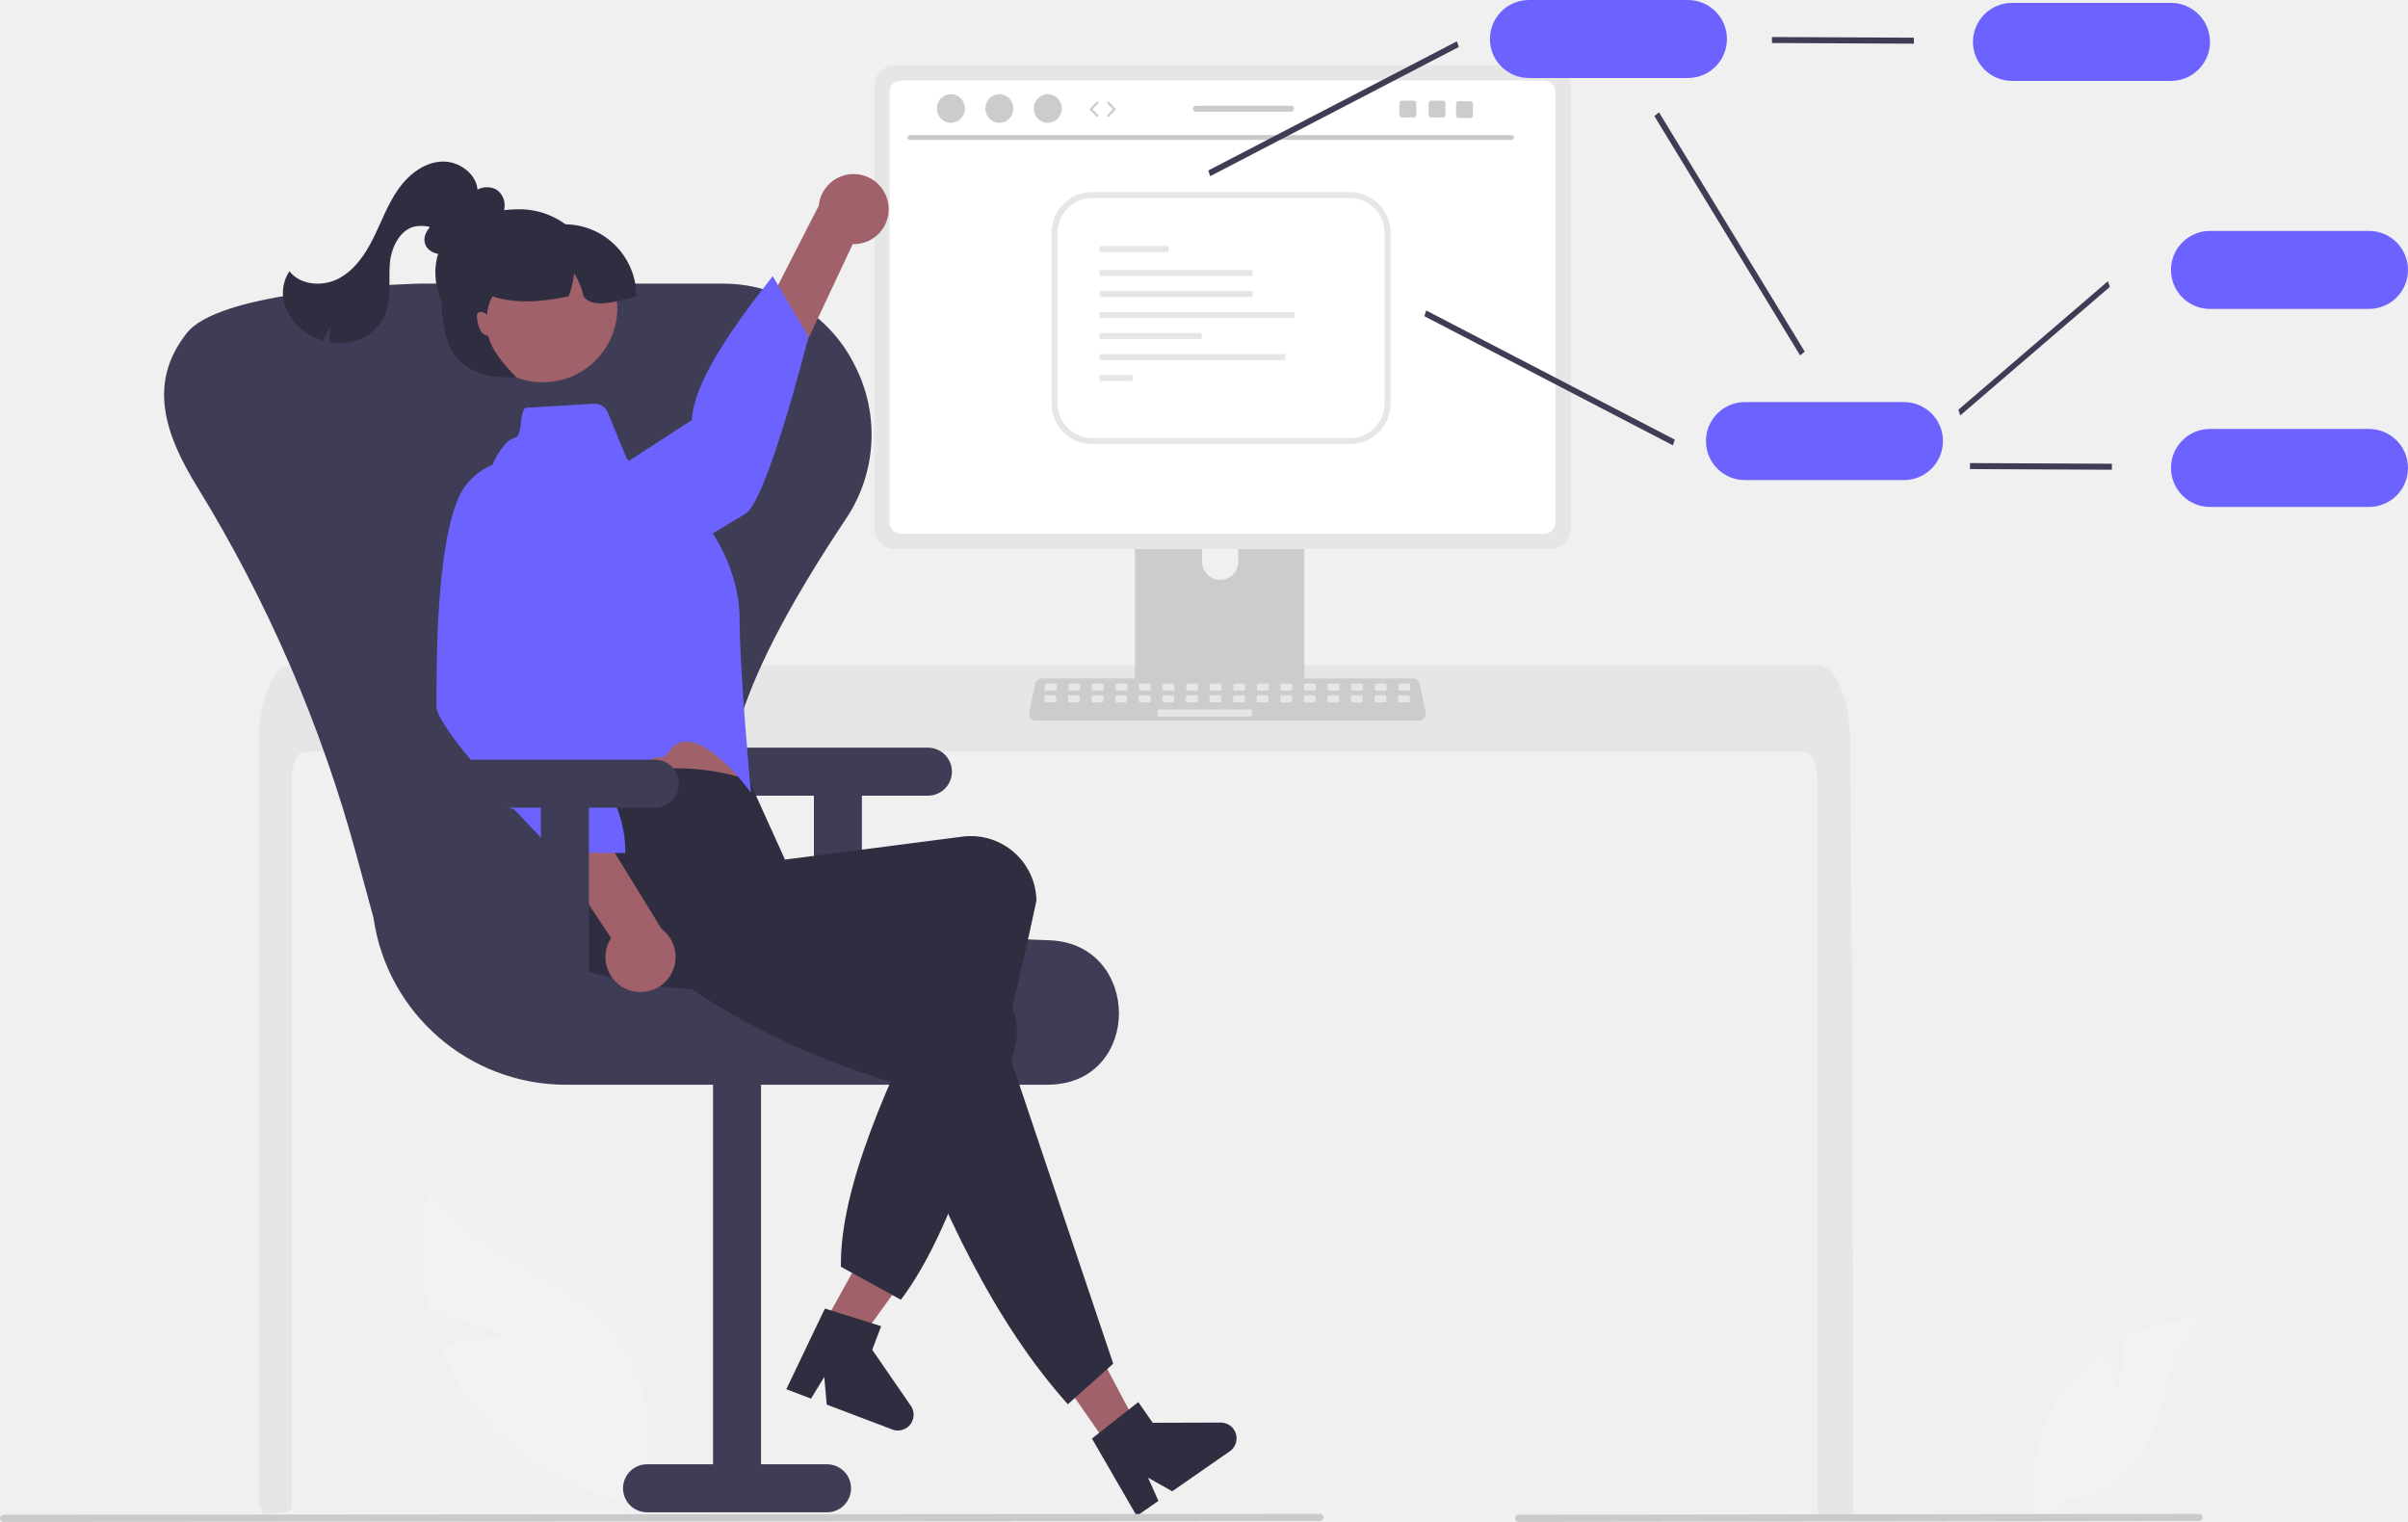
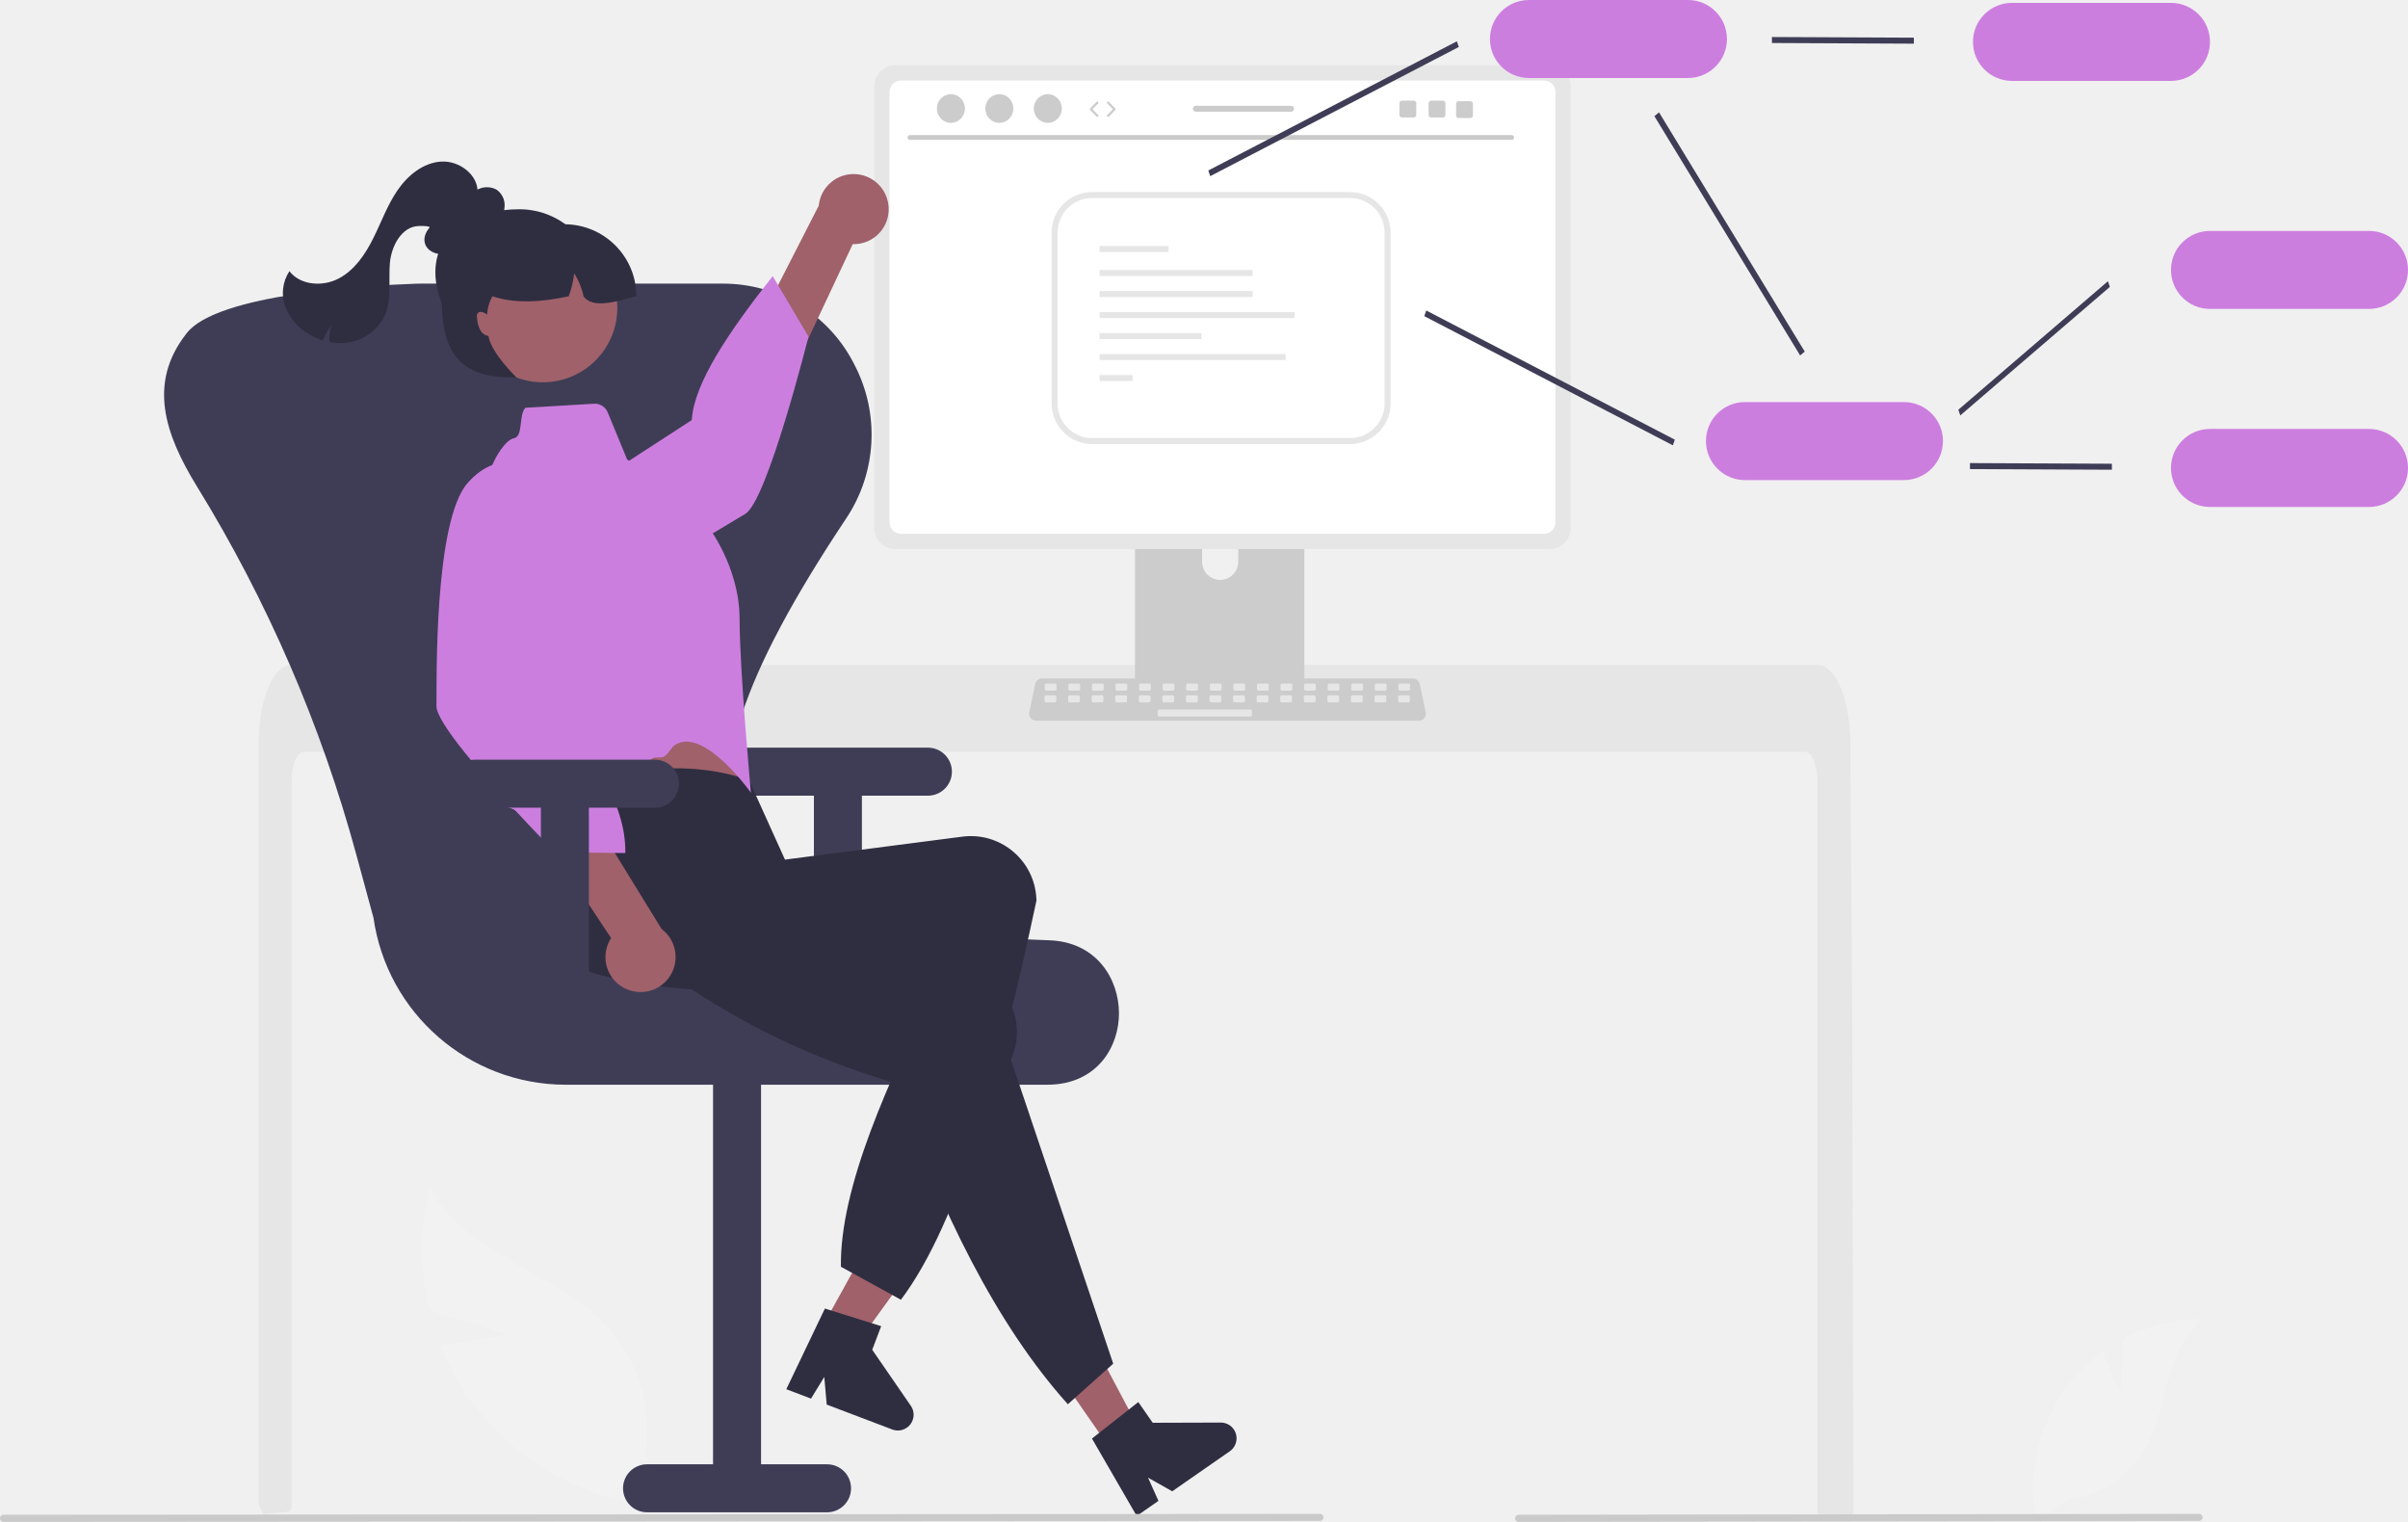
<svg xmlns="http://www.w3.org/2000/svg" width="802.611" height="507.219" viewBox="0 0 802.611 507.219">
  <path d="M706.756,463.869l.782-17.576c8.149-4.356,17.238-6.656,26.477-6.702-12.717,10.397-11.127,30.438-19.749,44.419-5.515,8.791-14.728,14.597-25.038,15.779l-10.642,6.516c-2.955-16.475,1.452-33.417,12.06-46.364,2.976-3.56,6.389-6.73,10.157-9.438,2.549,6.72,5.954,13.366,5.954,13.366Z" fill="#f2f2f2" />
  <path d="M168.805,444.609l-25.68-7.775c-3.368-13.683-3.345-27.982,.067-41.654,10.575,22.709,40.792,27.909,58.207,45.916,10.915,11.461,16.026,27.264,13.888,42.946l5.621,18.181c-25.46-1.838-48.839-14.732-63.977-35.285-4.14-5.739-7.54-11.976-10.122-18.565,10.892-1.235,21.996-3.764,21.996-3.764Z" fill="#f2f2f2" />
  <path d="M617.773,503.43c-.004,.532-.215,1.042-.59,1.42-.374,.373-.882,.582-1.41,.58h-8.04c-1.101,.004-1.996-.885-2-1.986v-243.154c0-5.36-1.8-9.71-4.01-9.72H101.233c-2.22,.01-4.01,4.36-4.02,9.72v241.65c-.003,1.029-.785,1.889-1.81,1.99-1.62,.16-3.24,.3-4.85,.43-.04,0-.08,.01-.12,.01-.88,.08-1.76,.14-2.64,.21h-.01c-.46-.83-.9-1.68-1.35-2.53-.144-.289-.22-.607-.22-.93V247.68c0-1.48,.06-2.97,.16-4.44,.143-2.019,.393-4.028,.75-6.02,1.69-9.29,5.51-15.58,9.85-15.6h509c.633,.004,1.259,.137,1.84,.39,.853,.377,1.624,.917,2.27,1.59,.877,.912,1.627,1.938,2.23,3.05,2.14,3.77,3.67,9.39,4.21,15.93,0,.06,.01,.12,.01,.18,.14,1.62,.21,3.27,.2,4.92l.14,21.43,.09,12.78,.27,40.1,.1,14.24,.44,167.2Z" fill="#e6e6e6" />
  <path d="M432.024,147.486h-51.006c-1.503,.002-2.719,1.222-2.717,2.724v80.574h56.447v-80.574c.001-1.504-1.218-2.724-2.721-2.724h-.003Zm-25.331,45.781c-3.32-.015-6.007-2.703-6.023-6.023v-9.293c0-3.326,2.697-6.023,6.023-6.023s6.023,2.697,6.023,6.023v9.293c-.015,3.32-2.703,6.007-6.023,6.023Z" fill="#ccc" />
  <path d="M378.126,228.207v7.774c.002,.839,.681,1.518,1.52,1.52h53.758c.838-.004,1.516-.682,1.52-1.52v-7.774h-56.797Z" fill="#3f3d56" />
  <path d="M516.484,21.742h-218.029c-3.9,.006-7.06,3.166-7.066,7.066V175.935c.004,3.901,3.165,7.063,7.066,7.066h218.029c3.901-.004,7.063-3.165,7.066-7.066V28.808c-.006-3.9-3.166-7.06-7.066-7.066Z" fill="#e6e6e6" />
  <path d="M514.664,26.846h-214.388c-2.088,.005-3.779,1.699-3.779,3.787V174.113c.004,2.086,1.693,3.776,3.779,3.779h214.388c2.086-.004,3.776-1.693,3.779-3.779V30.633c-0-2.088-1.691-3.782-3.779-3.787Z" fill="#fff" />
  <path d="M472.905,240.206h-127.549c-1.296,0-2.346-1.051-2.346-2.346,0-.162,.017-.324,.05-.483l1.979-9.4c.232-1.083,1.188-1.859,2.296-1.863h123.591c1.108,.004,2.064,.779,2.296,1.863l1.979,9.4c.267,1.268-.545,2.512-1.813,2.779-.159,.033-.321,.05-.483,.05Z" fill="#ccc" />
  <rect x="348.241" y="227.806" width="3.928" height="2.357" rx=".488" ry=".488" fill="#e6e6e6" />
  <rect x="356.098" y="227.806" width="3.928" height="2.357" rx=".488" ry=".488" fill="#e6e6e6" />
  <rect x="363.954" y="227.806" width="3.928" height="2.357" rx=".488" ry=".488" fill="#e6e6e6" />
  <rect x="371.811" y="227.806" width="3.928" height="2.357" rx=".488" ry=".488" fill="#e6e6e6" />
  <rect x="379.668" y="227.806" width="3.928" height="2.357" rx=".488" ry=".488" fill="#e6e6e6" />
  <rect x="387.525" y="227.806" width="3.928" height="2.357" rx=".488" ry=".488" fill="#e6e6e6" />
  <rect x="395.382" y="227.806" width="3.928" height="2.357" rx=".488" ry=".488" fill="#e6e6e6" />
  <rect x="403.238" y="227.806" width="3.928" height="2.357" rx=".488" ry=".488" fill="#e6e6e6" />
  <rect x="411.095" y="227.806" width="3.928" height="2.357" rx=".488" ry=".488" fill="#e6e6e6" />
  <rect x="418.952" y="227.806" width="3.928" height="2.357" rx=".488" ry=".488" fill="#e6e6e6" />
  <rect x="426.809" y="227.806" width="3.928" height="2.357" rx=".488" ry=".488" fill="#e6e6e6" />
  <rect x="434.665" y="227.806" width="3.928" height="2.357" rx=".488" ry=".488" fill="#e6e6e6" />
  <rect x="442.522" y="227.806" width="3.928" height="2.357" rx=".488" ry=".488" fill="#e6e6e6" />
  <rect x="450.379" y="227.806" width="3.928" height="2.357" rx=".488" ry=".488" fill="#e6e6e6" />
  <rect x="458.236" y="227.806" width="3.928" height="2.357" rx=".488" ry=".488" fill="#e6e6e6" />
  <rect x="466.092" y="227.806" width="3.928" height="2.357" rx=".488" ry=".488" fill="#e6e6e6" />
  <rect x="348.148" y="231.735" width="3.928" height="2.357" rx=".488" ry=".488" fill="#e6e6e6" />
  <rect x="356.005" y="231.735" width="3.928" height="2.357" rx=".488" ry=".488" fill="#e6e6e6" />
  <rect x="363.862" y="231.735" width="3.928" height="2.357" rx=".488" ry=".488" fill="#e6e6e6" />
  <rect x="371.718" y="231.735" width="3.928" height="2.357" rx=".488" ry=".488" fill="#e6e6e6" />
  <rect x="379.575" y="231.735" width="3.928" height="2.357" rx=".488" ry=".488" fill="#e6e6e6" />
  <rect x="387.432" y="231.735" width="3.928" height="2.357" rx=".488" ry=".488" fill="#e6e6e6" />
  <rect x="395.289" y="231.735" width="3.928" height="2.357" rx=".488" ry=".488" fill="#e6e6e6" />
  <rect x="403.145" y="231.735" width="3.928" height="2.357" rx=".488" ry=".488" fill="#e6e6e6" />
  <rect x="411.002" y="231.735" width="3.928" height="2.357" rx=".488" ry=".488" fill="#e6e6e6" />
  <rect x="418.859" y="231.735" width="3.928" height="2.357" rx=".488" ry=".488" fill="#e6e6e6" />
  <rect x="426.716" y="231.735" width="3.928" height="2.357" rx=".488" ry=".488" fill="#e6e6e6" />
  <rect x="434.572" y="231.735" width="3.928" height="2.357" rx=".488" ry=".488" fill="#e6e6e6" />
  <rect x="442.429" y="231.735" width="3.928" height="2.357" rx=".488" ry=".488" fill="#e6e6e6" />
  <rect x="450.286" y="231.735" width="3.928" height="2.357" rx=".488" ry=".488" fill="#e6e6e6" />
  <rect x="458.143" y="231.735" width="3.928" height="2.357" rx=".488" ry=".488" fill="#e6e6e6" />
  <rect x="466" y="231.735" width="3.928" height="2.357" rx=".488" ry=".488" fill="#e6e6e6" />
  <rect x="385.861" y="236.449" width="31.427" height="2.357" rx=".488" ry=".488" fill="#e6e6e6" />
  <path d="M503.887,46.614h-200.602c-.441-.01-.79-.375-.78-.815,.009-.427,.353-.771,.78-.78h200.602c.441,.01,.79,.375,.78,.815-.009,.427-.353,.771-.78,.78Z" fill="#cacaca" />
  <ellipse cx="316.941" cy="36.166" rx="4.675" ry="4.779" fill="#ccc" />
  <ellipse cx="333.092" cy="36.166" rx="4.675" ry="4.779" fill="#ccc" />
  <ellipse cx="349.242" cy="36.166" rx="4.675" ry="4.779" fill="#ccc" />
  <polygon points="403.381 58.71 402.733 56.817 485.591 13.765 486.238 15.658 403.381 58.71" fill="#3f3d56" />
  <polygon points="653.381 138.452 652.733 136.559 702.591 93.725 703.238 95.617 653.381 138.452" fill="#3f3d56" />
  <polygon points="557.591 148.423 474.733 105.371 475.381 103.478 558.238 146.53 557.591 148.423" fill="#3f3d56" />
  <polygon points="600.006 118.465 551.431 38.719 552.966 37.436 601.54 117.182 600.006 118.465" fill="#3f3d56" />
  <polygon points="637.914 14.554 590.607 14.336 590.607 12.336 637.914 12.554 637.914 14.554" fill="#3f3d56" />
-   <path d="M723.611,26.959h-53c-7.18,0-13-5.82-13-13s5.82-13,13-13h53c7.18,0,13,5.82,13,13s-5.82,13-13,13h0Z" fill="#6c63ff" />
-   <path d="M789.611,102.959h-53c-7.18,0-13-5.82-13-13s5.82-13,13-13h53c7.18,0,13,5.82,13,13s-5.82,13-13,13Z" fill="#6c63ff" />
+   <path d="M723.611,26.959h-53c-7.18,0-13-5.82-13-13s5.82-13,13-13h53c7.18,0,13,5.82,13,13s-5.82,13-13,13h0Z" fill="#CC7EDF" />
+   <path d="M789.611,102.959h-53c-7.18,0-13-5.82-13-13s5.82-13,13-13h53c7.18,0,13,5.82,13,13s-5.82,13-13,13Z" fill="#CC7EDF" />
  <polygon points="703.914 156.553 656.607 156.336 656.607 154.336 703.914 154.553 703.914 156.553" fill="#3f3d56" />
-   <path d="M789.611,168.959h-53c-7.18,0-13-5.82-13-13s5.82-13,13-13h53c7.18,0,13,5.82,13,13s-5.82,13-13,13Z" fill="#6c63ff" />
-   <path d="M634.611,160h-53c-7.18,0-13-5.82-13-13s5.82-13,13-13h53c7.18,0,13,5.82,13,13s-5.82,13-13,13Z" fill="#6c63ff" />
-   <path d="M562.611,26h-53c-7.18,0-13-5.82-13-13s5.82-13,13-13h53c7.18,0,13,5.82,13,13s-5.82,13-13,13Z" fill="#6c63ff" />
+   <path d="M789.611,168.959h-53c-7.18,0-13-5.82-13-13s5.82-13,13-13h53c7.18,0,13,5.82,13,13s-5.82,13-13,13Z" fill="#CC7EDF" />
+   <path d="M634.611,160h-53c-7.18,0-13-5.82-13-13s5.82-13,13-13h53c7.18,0,13,5.82,13,13s-5.82,13-13,13Z" fill="#CC7EDF" />
+   <path d="M562.611,26h-53c-7.18,0-13-5.82-13-13s5.82-13,13-13h53c7.18,0,13,5.82,13,13s-5.82,13-13,13Z" fill="#CC7EDF" />
  <path d="M309.283,249.18h-60c-4.418,0-8,3.582-8,8s3.582,8,8,8h22v62h16v-62h22c4.418,0,8-3.582,8-8s-3.582-8-8-8Z" fill="#3f3d56" />
  <path d="M348.884,361.517H188.401c-32.159-.118-59.366-23.8-63.916-55.636l-5.681-20.896c-11.758-43.3-29.667-84.69-53.181-122.903-10.747-17.454-16.279-34.349-3.715-50.615,.107-.139,.212-.275,.316-.41,10.077-13.116,60.234-15.956,76.585-16.508,.646-.022,1.294-.033,1.945-.033h99.819c.651,0,1.3,.011,1.945,.033,17.958,.523,34.18,10.863,42.236,26.921,8.597,16.395,7.5,36.185-2.856,51.53-35.063,52.671-45.799,85.697-34.808,107.085,10.631,20.688,43.22,31.265,102.559,33.285,15.946,.543,23.265,12.96,23.316,24.267,.05,11.015-6.986,23.176-22.553,23.848-.506,.021-1.015,.032-1.528,.032Z" fill="#3f3d56" />
  <path d="M215.663,504.017h60c4.418,0,8-3.582,8-8s-3.582-8-8-8h-22v-135h-16v135h-22c-4.418,0-8,3.582-8,8s3.582,8,8,8Z" fill="#3f3d56" />
  <polygon points="269.969 449.592 280.305 455.206 307.667 417.375 292.411 409.088 269.969 449.592" fill="#a0616a" />
  <path d="M274.944,436.111l18.764,5.876-2.987,7.861,12.867,18.675c1.646,2.389,1.044,5.66-1.344,7.306-1.421,.98-3.233,1.198-4.847,.585l-21.844-8.299-.811-9.206-4.424,7.217-8.236-3.129,12.862-26.885Z" fill="#2f2e41" />
  <path d="M296.084,68.076c.926,6.347-3.469,12.243-9.816,13.169-.677,.099-1.361,.137-2.045,.116l-39.851,84.795-12.499-17.43,41.024-80.181c.63-6.418,6.344-11.11,12.763-10.48,5.37,.527,9.68,4.666,10.424,10.011v0Z" fill="#a0616a" />
-   <path d="M163.835,183.301s-1.068,14.814,15.685,17.719,61.539-25.415,68.894-29.764,21.062-59.061,21.062-59.061l-11.92-20.162c-14.717,18.617-26.275,35.784-26.977,47.97l-66.744,43.297Z" fill="#6c63ff" />
+   <path d="M163.835,183.301s-1.068,14.814,15.685,17.719,61.539-25.415,68.894-29.764,21.062-59.061,21.062-59.061l-11.92-20.162c-14.717,18.617-26.275,35.784-26.977,47.97l-66.744,43.297Z" fill="#CC7EDF" />
  <path d="M183.175,234.327l3.618,15.546s.036,14.335,2.574,16.978c2.521,2.631,57.955-2.651,57.955-2.651,0,0-5.877-23.1-5.799-40.578l-58.349,10.706Z" fill="#a0616a" />
  <path d="M300.283,433.18l-20-11c-.38-26.025,15.273-61.243,33.84-98.132-41.523,7.141-80.696,9.429-114.579,.79-11.574-3.057-18.55-14.84-15.663-26.458,.132-.548,.284-1.091,.458-1.627,4.055-12.372-5.038-20.128,3.326-33.736,21.996-7.512,42.892-9.634,62-3l11.972,26.471,59.343-7.679c12-1.435,22.89,7.13,24.325,19.13,.007,.055,.013,.109,.019,.164,.08,.644,.132,1.291,.156,1.94-11.999,56.253-25.454,106.869-45.196,133.137Z" fill="#2f2e41" />
-   <path d="M175.12,135.904l22.861-1.35c1.976-.117,3.809,1.033,4.564,2.863l6.46,15.662,26.85,22.192s10.631,13.528,10.655,30.999,3.772,57.91,3.772,57.91c0,0-15.515-21.839-25.091-16.03-1.629,.988-2.202,3.009-3.909,4.03-.851,.509-2.818,.014-3.677,.525-13.196,7.833-26.958,15.486-28.244,14.145-2.525-2.635-5.587-16.098-5.587-16.098l-20.926-76.887c-2.297-8.191-.812-16.98,4.049-23.962,1.462-2.058,2.994-3.59,4.417-3.843,3.196-.681,1.496-7.844,3.806-10.156Z" fill="#6c63ff" />
+   <path d="M175.12,135.904l22.861-1.35c1.976-.117,3.809,1.033,4.564,2.863l6.46,15.662,26.85,22.192s10.631,13.528,10.655,30.999,3.772,57.91,3.772,57.91c0,0-15.515-21.839-25.091-16.03-1.629,.988-2.202,3.009-3.909,4.03-.851,.509-2.818,.014-3.677,.525-13.196,7.833-26.958,15.486-28.244,14.145-2.525-2.635-5.587-16.098-5.587-16.098l-20.926-76.887c-2.297-8.191-.812-16.98,4.049-23.962,1.462-2.058,2.994-3.59,4.417-3.843,3.196-.681,1.496-7.844,3.806-10.156Z" fill="#CC7EDF" />
  <polygon points="369.589 482.16 379.239 475.451 357.378 434.207 343.136 444.109 369.589 482.16" fill="#a0616a" />
  <path d="M371.048,454.486l-15.124,13.518c-24.048-26.796-42.227-64.376-57.633-107.053-40.366-11.822-70.807-30.888-97.382-53.526-9.015-7.629-15.774-17.429-8.085-26.721,.359-.434,.735-.855,1.126-1.26,9.078-9.33,32.101-7.552,45.585-16.1l30.121,32.196-1.895,8.632,56.577,19.165c11.389,3.992,17.387,16.46,13.395,27.85-.02,.056-.039,.112-.059,.167-.212,.614-.45,1.217-.714,1.811l34.087,101.321Z" fill="#2f2e41" />
  <path d="M363.963,479.44l15.447-12.165,4.8,6.905,22.678-.069c2.901-.009,5.26,2.335,5.269,5.236,.005,1.726-.837,3.345-2.255,4.33l-19.187,13.338-8.055-4.531,3.457,7.728-7.234,5.029-14.92-25.8Z" fill="#2f2e41" />
  <path d="M208.878,329.673c-5.905-2.506-8.66-9.324-6.153-15.229,.267-.63,.59-1.234,.963-1.807l-51.754-78.102,21.386-1.626,47.202,76.707c5.157,3.873,6.198,11.193,2.325,16.35-3.241,4.315-9.016,5.848-13.969,3.707v0Z" fill="#a0616a" />
-   <path d="M179.121,156.811s-12.103-8.608-23.289,4.198-10.252,65.787-10.357,74.331c-.033,2.675,3.83,8.448,9.153,15.117,2.39,2.994,5.073,6.168,7.831,9.323,1.596,1.826,.221,5.626,1.823,7.401,1.593,1.765,6.164,1.505,7.68,3.143,7.194,7.775,13.039,13.694,13.039,13.694l23.42,.288c.264-17.41-11.659-32.951-26.976-47.97l-2.324-79.524Z" fill="#6c63ff" />
+   <path d="M179.121,156.811s-12.103-8.608-23.289,4.198-10.252,65.787-10.357,74.331c-.033,2.675,3.83,8.448,9.153,15.117,2.39,2.994,5.073,6.168,7.831,9.323,1.596,1.826,.221,5.626,1.823,7.401,1.593,1.765,6.164,1.505,7.68,3.143,7.194,7.775,13.039,13.694,13.039,13.694l23.42,.288c.264-17.41-11.659-32.951-26.976-47.97l-2.324-79.524Z" fill="#CC7EDF" />
  <path d="M155.514,81.008c-2.217,1.6-4.55,3.249-7.256,3.646s-5.873-.911-6.622-3.541c-.916-3.216,1.988-6.144,4.598-8.234l8.276-6.627c1.516-1.344,3.226-2.45,5.074-3.281,1.88-.827,4.034-.755,5.854,.196,1.809,1.221,2.854,3.293,2.763,5.474-.118,2.149-.827,4.224-2.05,5.996-3.104,4.839-8.05,8.2-13.691,9.307" fill="#2f2e41" />
  <path d="M218.283,253.18h-60c-4.418,0-8,3.582-8,8s3.582,8,8,8h22v62h16v-62h22c4.418,0,8-3.582,8-8s-3.582-8-8-8Z" fill="#3f3d56" />
  <path d="M159.19,64.224c.241-5.998-6.15-10.748-12.14-10.372s-11.138,4.588-14.535,9.538c-3.396,4.945-5.435,10.673-8.111,16.042s-6.237,10.626-11.553,13.409c-5.315,2.778-12.713,2.283-16.386-2.461-2.317,3.513-2.82,7.92-1.357,11.865,1.504,3.894,4.309,7.149,7.938,9.211,1.445,.857,2.988,1.535,4.596,2.021,.663-1.79,1.596-3.467,2.766-4.975-.529,1.785-.73,3.65-.596,5.507,2.478,.475,5.028,.435,7.49-.118,4.902-1.097,9.002-4.44,11.062-9.021,2.246-5.318,1.102-11.381,1.583-17.133,.476-5.753,3.943-12.321,9.716-12.415,4.396-.072,3.814,.29,6.6,3.692" fill="#2f2e41" />
  <path d="M199.111,95.742c0,14.359-11.641,26-26,26s-28-16.641-28-31,13.641-21,28-21,26,11.641,26,26Z" fill="#2f2e41" />
  <circle cx="180.951" cy="102.598" r="24.805" transform="translate(-16.89425 38.3571) rotate(-11.56418)" fill="#a0616a" />
  <path d="M212.111,98.742c-7.343,2.005-14.757,4.107-17.62,0-.556-2.723-1.611-5.32-3.11-7.66-.282,2.621-.897,5.195-1.83,7.66-9.277,2.016-17.948,2.498-25.44,0-1.03,1.863-1.628,3.934-1.75,6.06-.37-.233-.758-.437-1.16-.61-.482-.272-1.058-.323-1.58-.14-.361,.218-.601,.591-.65,1.01-.05,.417-.029,.84,.06,1.25,.105,1.43,.532,2.818,1.25,4.06,.574,.865,1.485,1.449,2.51,1.61,1.04,5.85,9.32,13.76,9.32,13.76-25,1-25-15.96-25-32l3-6h10v-13h28c13.253,.003,23.997,10.747,24,24Z" fill="#2f2e41" />
  <path d="M439.947,506.911l-438.75,.307c-.658,.003-1.193-.527-1.197-1.184s.527-1.193,1.184-1.197h.012l438.75-.307c.658,.002,1.189,.537,1.187,1.195-.002,.655-.532,1.185-1.187,1.187Z" fill="#cacaca" />
  <path d="M732.947,506.911l-226.75,.307c-.658,.003-1.193-.527-1.197-1.184s.527-1.193,1.185-1.197h.012l226.75-.307c.658-.002,1.192,.529,1.195,1.187s-.529,1.192-1.187,1.195h-.008Z" fill="#cacaca" />
  <path d="M449.974,148h-85.953c-7.465-.008-13.515-6.058-13.523-13.523v-56.953c.008-7.465,6.058-13.515,13.523-13.523h85.953c7.465,.008,13.515,6.058,13.523,13.523v56.953c-.008,7.465-6.058,13.515-13.524,13.523Zm-85.953-82c-6.361,.007-11.516,5.162-11.523,11.523v56.953c.007,6.361,5.162,11.516,11.523,11.523h85.953c6.361-.007,11.516-5.162,11.523-11.523v-56.953c-.007-6.361-5.162-11.516-11.523-11.523l-85.953-0Z" fill="#e6e6e6" />
  <rect x="366.498" y="82" width="22.991" height="2" fill="#e6e6e6" />
  <rect x="366.498" y="90" width="51" height="2" fill="#e6e6e6" />
  <rect x="366.498" y="97" width="51" height="2" fill="#e6e6e6" />
  <rect x="366.498" y="104" width="65" height="2" fill="#e6e6e6" />
  <rect x="366.498" y="111" width="34" height="2" fill="#e6e6e6" />
  <rect x="366.498" y="118" width="62" height="2" fill="#e6e6e6" />
  <rect x="366.498" y="125" width="11" height="2" fill="#e6e6e6" />
  <path d="M365.749,38.958c-.097,0-.194-.038-.267-.112l-2.134-2.181c-.142-.145-.142-.378,0-.523l2.134-2.181c.145-.148,.382-.15,.529-.006,.148,.144,.15,.381,.006,.529l-1.878,1.92,1.878,1.92c.144,.148,.142,.384-.006,.529-.073,.071-.167,.107-.261,.107Z" fill="#ccc" />
  <path d="M369.334,38.958c-.094,0-.189-.035-.261-.107-.148-.144-.15-.381-.006-.529l1.878-1.92-1.878-1.92c-.144-.148-.142-.384,.006-.529,.147-.145,.384-.142,.529,.006l2.134,2.181c.142,.145,.142,.378,0,.523l-2.134,2.181c-.073,.075-.17,.112-.267,.112Z" fill="#ccc" />
  <path d="M480.958,33.545h-3.967c-.452,0-.819,.366-.819,.819v3.971c0,.452,.366,.819,.819,.819h3.967c.452,0,.823-.366,.823-.819v-3.971c0-.452-.37-.819-.823-.819Z" fill="#ccc" />
  <path d="M471.235,33.545h-3.967c-.452,0-.819,.366-.819,.819v3.971c0,.452,.366,.819,.819,.819h3.967c.452,0,.823-.366,.823-.819v-3.971c0-.452-.37-.819-.823-.819Z" fill="#ccc" />
  <path d="M490.119,33.732h-3.967c-.452,0-.819,.366-.819,.819v3.971c0,.452,.366,.819,.819,.819h3.967c.452,0,.823-.366,.823-.819v-3.971c0-.452-.37-.819-.823-.819Z" fill="#ccc" />
  <path d="M430.319,35.243h-31.713c-.553,0-.998,.449-.998,.998s.445,.998,.998,.998h31.713c.55,0,.998-.449,.998-.998s-.449-.998-.998-.998Z" fill="#ccc" />
</svg>
